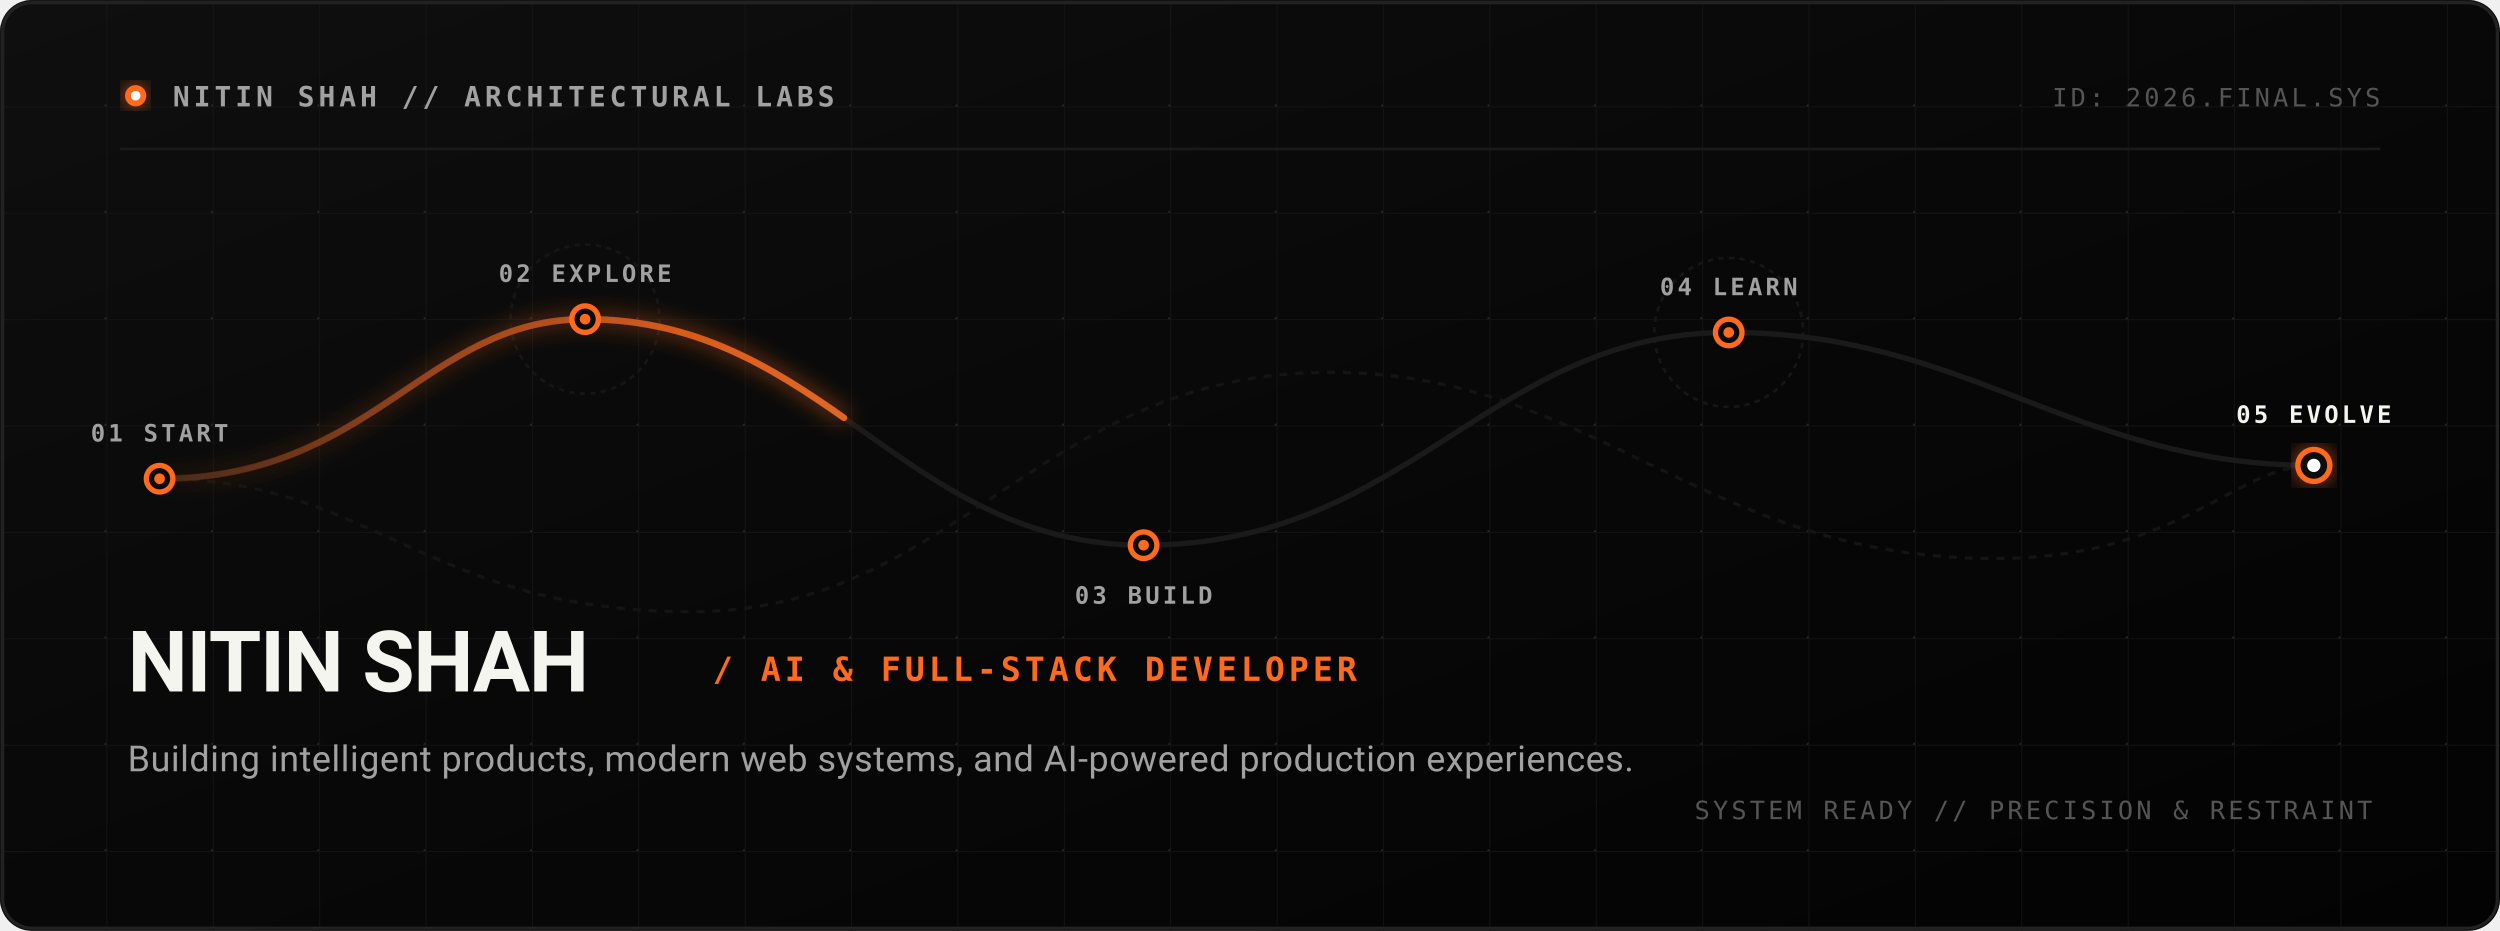
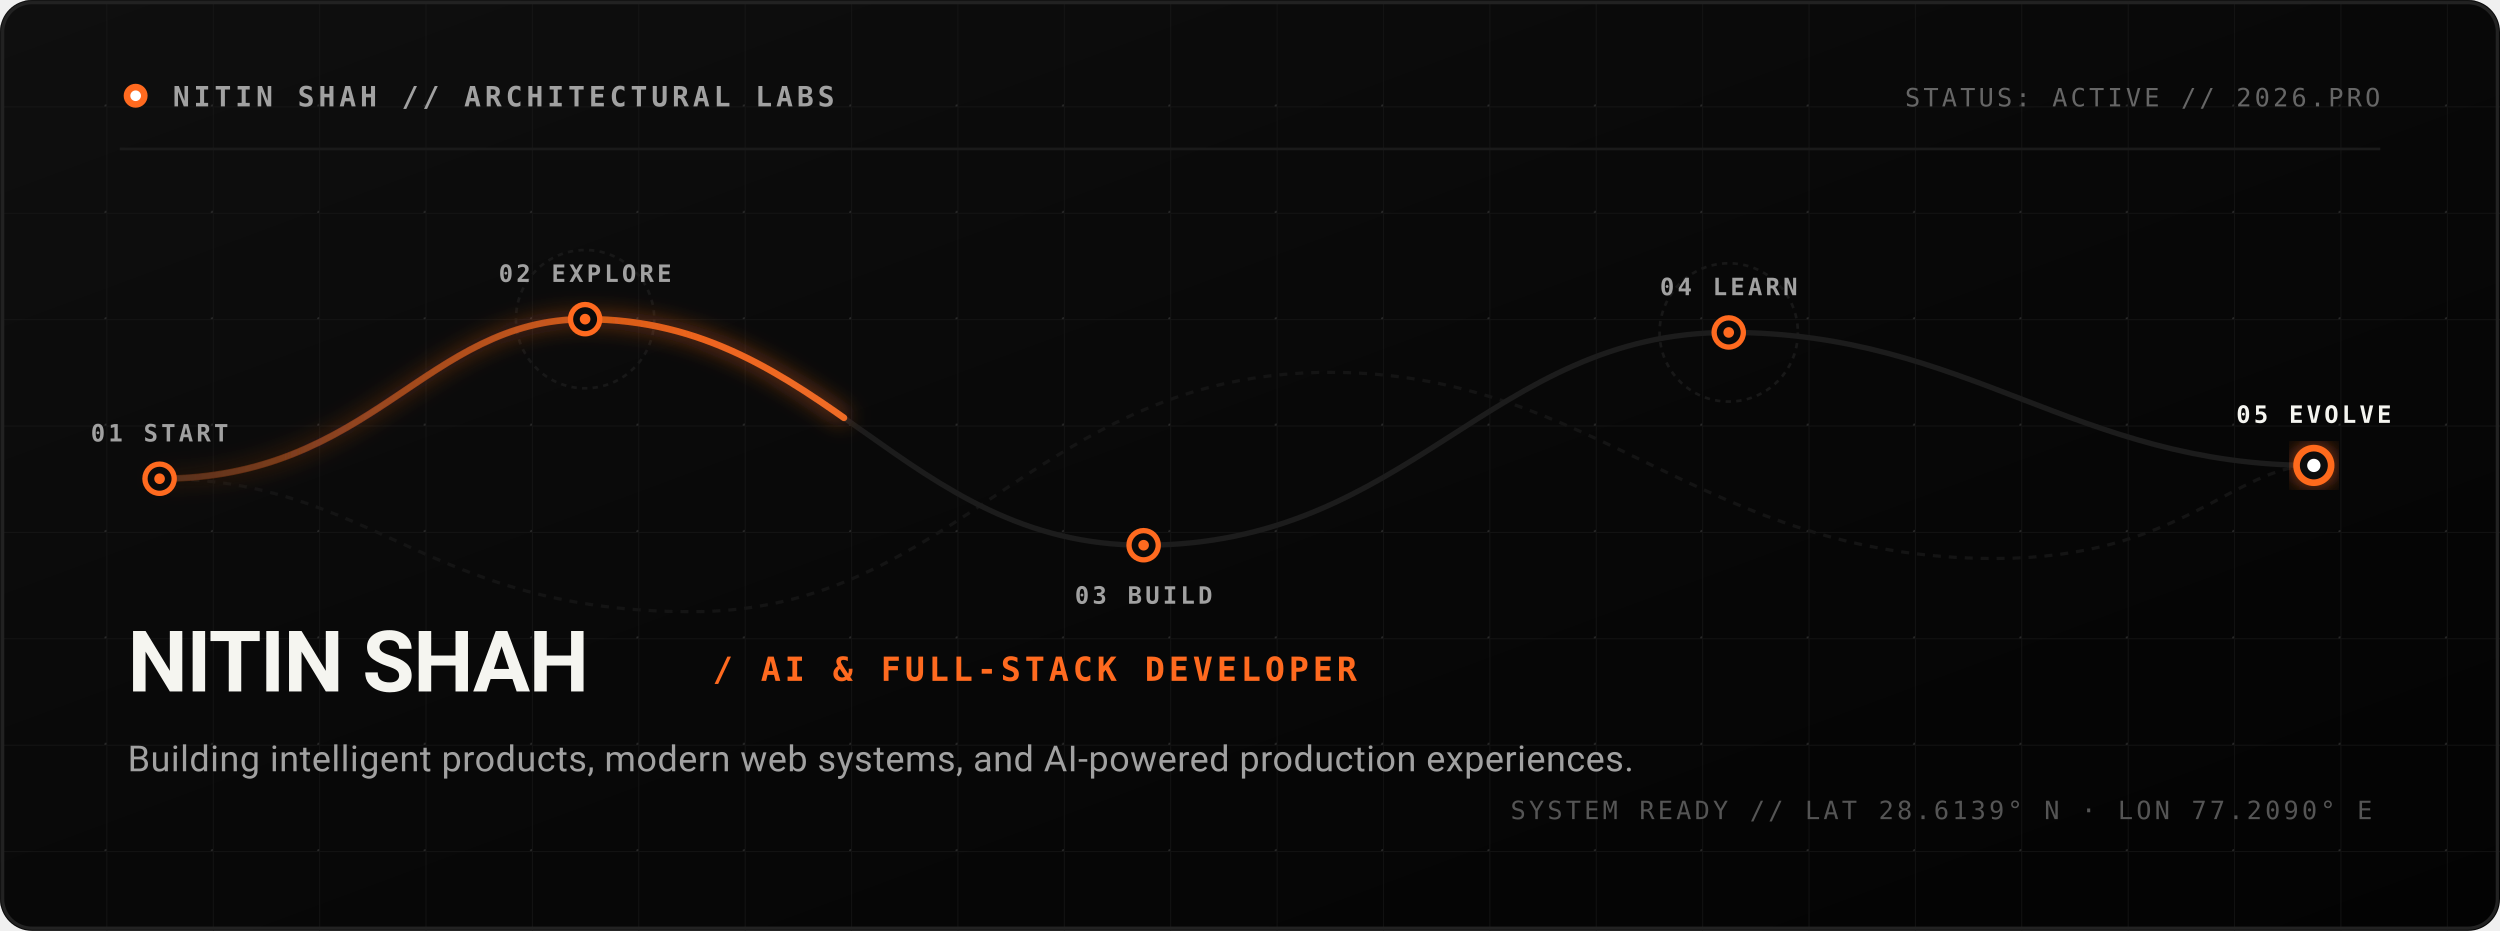
<svg xmlns="http://www.w3.org/2000/svg" viewBox="0 0 940 350" width="100%" height="100%" fill="none">
  <defs>
    <linearGradient id="hero-final-bg" x1="0%" y1="0%" x2="100%" y2="100%">
      <stop offset="0%" stop-color="#0F0F0F" />
      <stop offset="50%" stop-color="#080808" />
      <stop offset="100%" stop-color="#030303" />
    </linearGradient>
    <linearGradient id="thread-final-grad" x1="0%" y1="0%" x2="100%" y2="0%">
-       <stop offset="0%" stop-color="#FF6A1F" stop-opacity="0.15" />
-       <stop offset="25%" stop-color="#FF6A1F" stop-opacity="0.8" />
+       <stop offset="0%" stop-color="#FF6A1F" stop-opacity="0.2" />
+       <stop offset="25%" stop-color="#FF6A1F" stop-opacity="0.9" />
      <stop offset="70%" stop-color="#FFA066" stop-opacity="1" />
-       <stop offset="100%" stop-color="#FF6A1F" stop-opacity="0.4" />
+       <stop offset="100%" stop-color="#FF6A1F" stop-opacity="0.5" />
    </linearGradient>
    <pattern id="final-grid" width="40" height="40" patternUnits="userSpaceOnUse">
      <path d="M 40 0 L 0 0 0 40" fill="none" stroke="#1A1A1A" stroke-width="0.75" stroke-opacity="0.6" />
      <circle cx="40" cy="40" r="0.8" fill="#333333" opacity="0.7" />
    </pattern>
    <filter id="final-glow" x="-20%" y="-20%" width="140%" height="140%">
      <feGaussianBlur stdDeviation="4" result="blur" />
      <feComposite in="SourceGraphic" in2="blur" operator="over" />
    </filter>
    <style>
      .font-mono { font-family: ui-monospace, SFMono-Regular, "SF Mono", Menlo, Consolas, monospace; }
      .font-sans { font-family: -apple-system, BlinkMacSystemFont, "Segoe UI", Roboto, "Helvetica Neue", sans-serif; }

-       /* Timed Keyframe Animation Sequence (0.0s to 7.0s+) */
-       @keyframes threadJourney {
-         0% { stroke-dashoffset: 2000; opacity: 0; }
-         5% { opacity: 1; }
-         70% { stroke-dashoffset: 0; opacity: 1; }
-         85% { opacity: 1; }
-         100% { stroke-dashoffset: -2000; opacity: 0; }
+       /* Seamless Continuous Motion Stream */
+       @keyframes threadContinuous {
+         0% { stroke-dashoffset: 1400; }
+         100% { stroke-dashoffset: 0; }
      }

-       @keyframes initialPoint {
-         0%, 10% { opacity: 0; transform: scale(0); }
-         15%, 85% { opacity: 1; transform: scale(1); }
-         95%, 100% { opacity: 0; transform: scale(0); }
+       @keyframes beaconPulseSlow {
+         0%, 100% { transform: scale(1); filter: drop-shadow(0 0 2px #FF6A1F); }
+         50% { transform: scale(1.25); filter: drop-shadow(0 0 8px #FFA066); }
      }

-       @keyframes nodeReveal1 { 0%, 20% { opacity: 0.2; transform: scale(0.85); } 30%, 80% { opacity: 1; transform: scale(1.1); filter: drop-shadow(0 0 4px #FF6A1F); } 100% { opacity: 0.2; } }
-       @keyframes nodeReveal2 { 0%, 35% { opacity: 0.2; transform: scale(0.85); } 45%, 80% { opacity: 1; transform: scale(1.1); filter: drop-shadow(0 0 4px #FF6A1F); } 100% { opacity: 0.2; } }
-       @keyframes nodeReveal3 { 0%, 50% { opacity: 0.2; transform: scale(0.85); } 60%, 85% { opacity: 1; transform: scale(1.1); filter: drop-shadow(0 0 4px #FF6A1F); } 100% { opacity: 0.2; } }
-       @keyframes nodeReveal4 { 0%, 65% { opacity: 0.2; transform: scale(0.85); } 75%, 90% { opacity: 1; transform: scale(1.2); filter: drop-shadow(0 0 6px #FFA066); } 100% { opacity: 0.2; } }
- 
-       @keyframes textFadeIn {
-         0%, 15% { opacity: 0; transform: translateY(4px); }
-         30%, 90% { opacity: 1; transform: translateY(0); }
-         100% { opacity: 0.8; }
-       }
- 
-       @keyframes markerPulse {
-         0%, 100% { opacity: 0.4; }
-         50% { opacity: 0.9; }
+       @keyframes pulseAura {
+         0%, 100% { opacity: 0.3; transform: scale(0.9); }
+         50% { opacity: 0.8; transform: scale(1.15); }
      }

      .animated-journey-thread {
-         stroke-dasharray: 280 800;
-         animation: threadJourney 8.5s cubic-bezier(0.4, 0, 0.2, 1) infinite;
+         stroke-dasharray: 280 600;
+         animation: threadContinuous 6s linear infinite;
      }

-       .start-point { animation: initialPoint 8.5s ease-in-out infinite; transform-origin: 60px 180px; }
-       .node-1 { animation: nodeReveal1 8.5s ease-in-out infinite; transform-origin: 220px 120px; }
-       .node-2 { animation: nodeReveal2 8.5s ease-in-out infinite; transform-origin: 430px 205px; }
-       .node-3 { animation: nodeReveal3 8.5s ease-in-out infinite; transform-origin: 650px 125px; }
-       .node-4 { animation: nodeReveal4 8.5s ease-in-out infinite; transform-origin: 870px 175px; }
+       .pulse-node-beacon {
+         animation: beaconPulseSlow 3s ease-in-out infinite;
+         transform-box: fill-box;
+         transform-origin: center;
+       }

-       .hero-typography { animation: textFadeIn 8.5s ease-out forwards; }
-       .tech-marker { animation: markerPulse 3.5s ease-in-out infinite; }
+       .pulse-aura-ring {
+         animation: pulseAura 4s ease-in-out infinite;
+         transform-box: fill-box;
+         transform-origin: center;
+       }
    </style>
  </defs>
  <rect width="940" height="350" rx="12" fill="url(#hero-final-bg)" />
  <rect width="940" height="350" rx="12" fill="url(#final-grid)" />
  <rect width="938" height="348" x="1" y="1" rx="11" fill="none" stroke="#222222" stroke-width="1.2" />
  <g transform="translate(45, 36)">
-     <circle cx="6" cy="0" r="4" fill="#FF6A1F" filter="url(#final-glow)" />
-     <circle cx="6" cy="0" r="1.8" fill="#FFFFFF" />
+     <circle cx="6" cy="0" r="4.5" fill="#FF6A1F" class="pulse-node-beacon" />
+     <circle cx="6" cy="0" r="2" fill="#FFFFFF" />
    <text x="20" y="4" fill="#A1A1A1" font-size="10.5" font-weight="600" letter-spacing="1.5" class="font-mono">NITIN SHAH // ARCHITECTURAL LABS</text>
-     <text x="850" y="4" text-anchor="end" fill="#555555" font-size="9.5" letter-spacing="1.2" class="font-mono">ID: 2026.FINAL.SYS</text>
+     <text x="850" y="4" text-anchor="end" fill="#666666" font-size="9.5" letter-spacing="1.2" class="font-mono">STATUS: ACTIVE // 2026.PRO</text>
  </g>
  <line x1="45" y1="56" x2="895" y2="56" stroke="#1A1A1A" stroke-width="1" />
  <path d="M 60 180 C 140 180, 160 230, 260 230 C 360 230, 390 140, 500 140 C 600 140, 640 210, 750 210 C 820 210, 840 175, 870 175" fill="none" stroke="#141414" stroke-width="1.2" stroke-dasharray="3 3" />
-   <circle cx="220" cy="120" r="28" fill="none" stroke="#161616" stroke-width="1" stroke-dasharray="2 2" />
-   <circle cx="650" cy="125" r="28" fill="none" stroke="#161616" stroke-width="1" stroke-dasharray="2 2" />
-   <path d="M 60 180 C 140 180, 160 120, 220 120 C 310 120, 340 205, 430 205 C 530 205, 560 125, 650 125 C 740 125, 780 175, 870 175" fill="none" stroke="#1A1A1A" stroke-width="2" />
+   <circle cx="220" cy="120" r="26" fill="none" stroke="#181818" stroke-width="1" stroke-dasharray="2 2" class="pulse-aura-ring" />
+   <circle cx="650" cy="125" r="26" fill="none" stroke="#181818" stroke-width="1" stroke-dasharray="2 2" class="pulse-aura-ring" />
+   <path d="M 60 180 C 140 180, 160 120, 220 120 C 310 120, 340 205, 430 205 C 530 205, 560 125, 650 125 C 740 125, 780 175, 870 175" fill="none" stroke="#1C1C1C" stroke-width="2" />
  <path d="M 60 180 C 140 180, 160 120, 220 120 C 310 120, 340 205, 430 205 C 530 205, 560 125, 650 125 C 740 125, 780 175, 870 175" fill="none" stroke="url(#thread-final-grad)" stroke-width="2.5" stroke-linecap="round" class="animated-journey-thread" filter="url(#final-glow)" />
-   <g transform="translate(60, 180)" class="start-point">
-     <circle cx="0" cy="0" r="5" fill="#0A0A0A" stroke="#FF6A1F" stroke-width="2" />
+   <g transform="translate(60, 180)">
+     <circle cx="0" cy="0" r="5.5" fill="#0A0A0A" stroke="#FF6A1F" stroke-width="2" class="pulse-node-beacon" />
    <circle cx="0" cy="0" r="2" fill="#FF6A1F" />
    <text x="0" y="-14" text-anchor="middle" fill="#A1A1A1" font-size="9" font-weight="700" letter-spacing="1.2" class="font-mono">01 START</text>
  </g>
-   <g transform="translate(220, 120)" class="node-1">
-     <circle cx="0" cy="0" r="5" fill="#0A0A0A" stroke="#FF6A1F" stroke-width="2" />
+   <g transform="translate(220, 120)">
+     <circle cx="0" cy="0" r="5.5" fill="#0A0A0A" stroke="#FF6A1F" stroke-width="2" class="pulse-node-beacon" />
    <circle cx="0" cy="0" r="2" fill="#FF6A1F" />
    <text x="0" y="-14" text-anchor="middle" fill="#A1A1A1" font-size="9" font-weight="700" letter-spacing="1.2" class="font-mono">02 EXPLORE</text>
  </g>
-   <g transform="translate(430, 205)" class="node-2">
-     <circle cx="0" cy="0" r="5" fill="#0A0A0A" stroke="#FF6A1F" stroke-width="2" />
+   <g transform="translate(430, 205)">
+     <circle cx="0" cy="0" r="5.5" fill="#0A0A0A" stroke="#FF6A1F" stroke-width="2" class="pulse-node-beacon" />
    <circle cx="0" cy="0" r="2" fill="#FF6A1F" />
    <text x="0" y="22" text-anchor="middle" fill="#A1A1A1" font-size="9" font-weight="700" letter-spacing="1.2" class="font-mono">03 BUILD</text>
  </g>
-   <g transform="translate(650, 125)" class="node-3">
-     <circle cx="0" cy="0" r="5" fill="#0A0A0A" stroke="#FF6A1F" stroke-width="2" />
+   <g transform="translate(650, 125)">
+     <circle cx="0" cy="0" r="5.5" fill="#0A0A0A" stroke="#FF6A1F" stroke-width="2" class="pulse-node-beacon" />
    <circle cx="0" cy="0" r="2" fill="#FF6A1F" />
    <text x="0" y="-14" text-anchor="middle" fill="#A1A1A1" font-size="9" font-weight="700" letter-spacing="1.2" class="font-mono">04 LEARN</text>
  </g>
-   <g transform="translate(870, 175)" class="node-4">
-     <circle cx="0" cy="0" r="6" fill="#0A0A0A" stroke="#FF6A1F" stroke-width="2" filter="url(#final-glow)" />
+   <g transform="translate(870, 175)">
+     <circle cx="0" cy="0" r="6.5" fill="#0A0A0A" stroke="#FF6A1F" stroke-width="2.5" class="pulse-node-beacon" filter="url(#final-glow)" />
    <circle cx="0" cy="0" r="2.5" fill="#FFFFFF" />
    <text x="0" y="-16" text-anchor="middle" fill="#F5F5F0" font-size="9" font-weight="700" letter-spacing="1.2" class="font-mono">05 EVOLVE</text>
  </g>
-   <g transform="translate(48, 260)" class="hero-typography">
+   <g transform="translate(48, 260)">
    <text x="0" y="0" fill="#F5F5F0" font-size="32" font-weight="700" letter-spacing="-0.5" class="font-sans">NITIN SHAH</text>
    <text x="220" y="-4" fill="#FF6A1F" font-size="12.5" font-weight="700" letter-spacing="1.5" class="font-mono">/ AI &amp; FULL-STACK DEVELOPER</text>
    <text x="0" y="30" fill="#A1A1A1" font-size="13.5" font-weight="400" letter-spacing="0.2" class="font-sans">
      Building intelligent products, modern web systems, and AI-powered production experiences.
    </text>
  </g>
-   <g transform="translate(892, 308)" class="tech-marker">
-     <text x="0" y="0" text-anchor="end" fill="#555555" font-size="9.5" letter-spacing="1.2" class="font-mono">SYSTEM READY // PRECISION &amp; RESTRAINT</text>
+   <g transform="translate(892, 308)">
+     <text x="0" y="0" text-anchor="end" fill="#555555" font-size="9.5" letter-spacing="1.2" class="font-mono">SYSTEM READY // LAT 28.6139° N · LON 77.2090° E</text>
  </g>
</svg>
